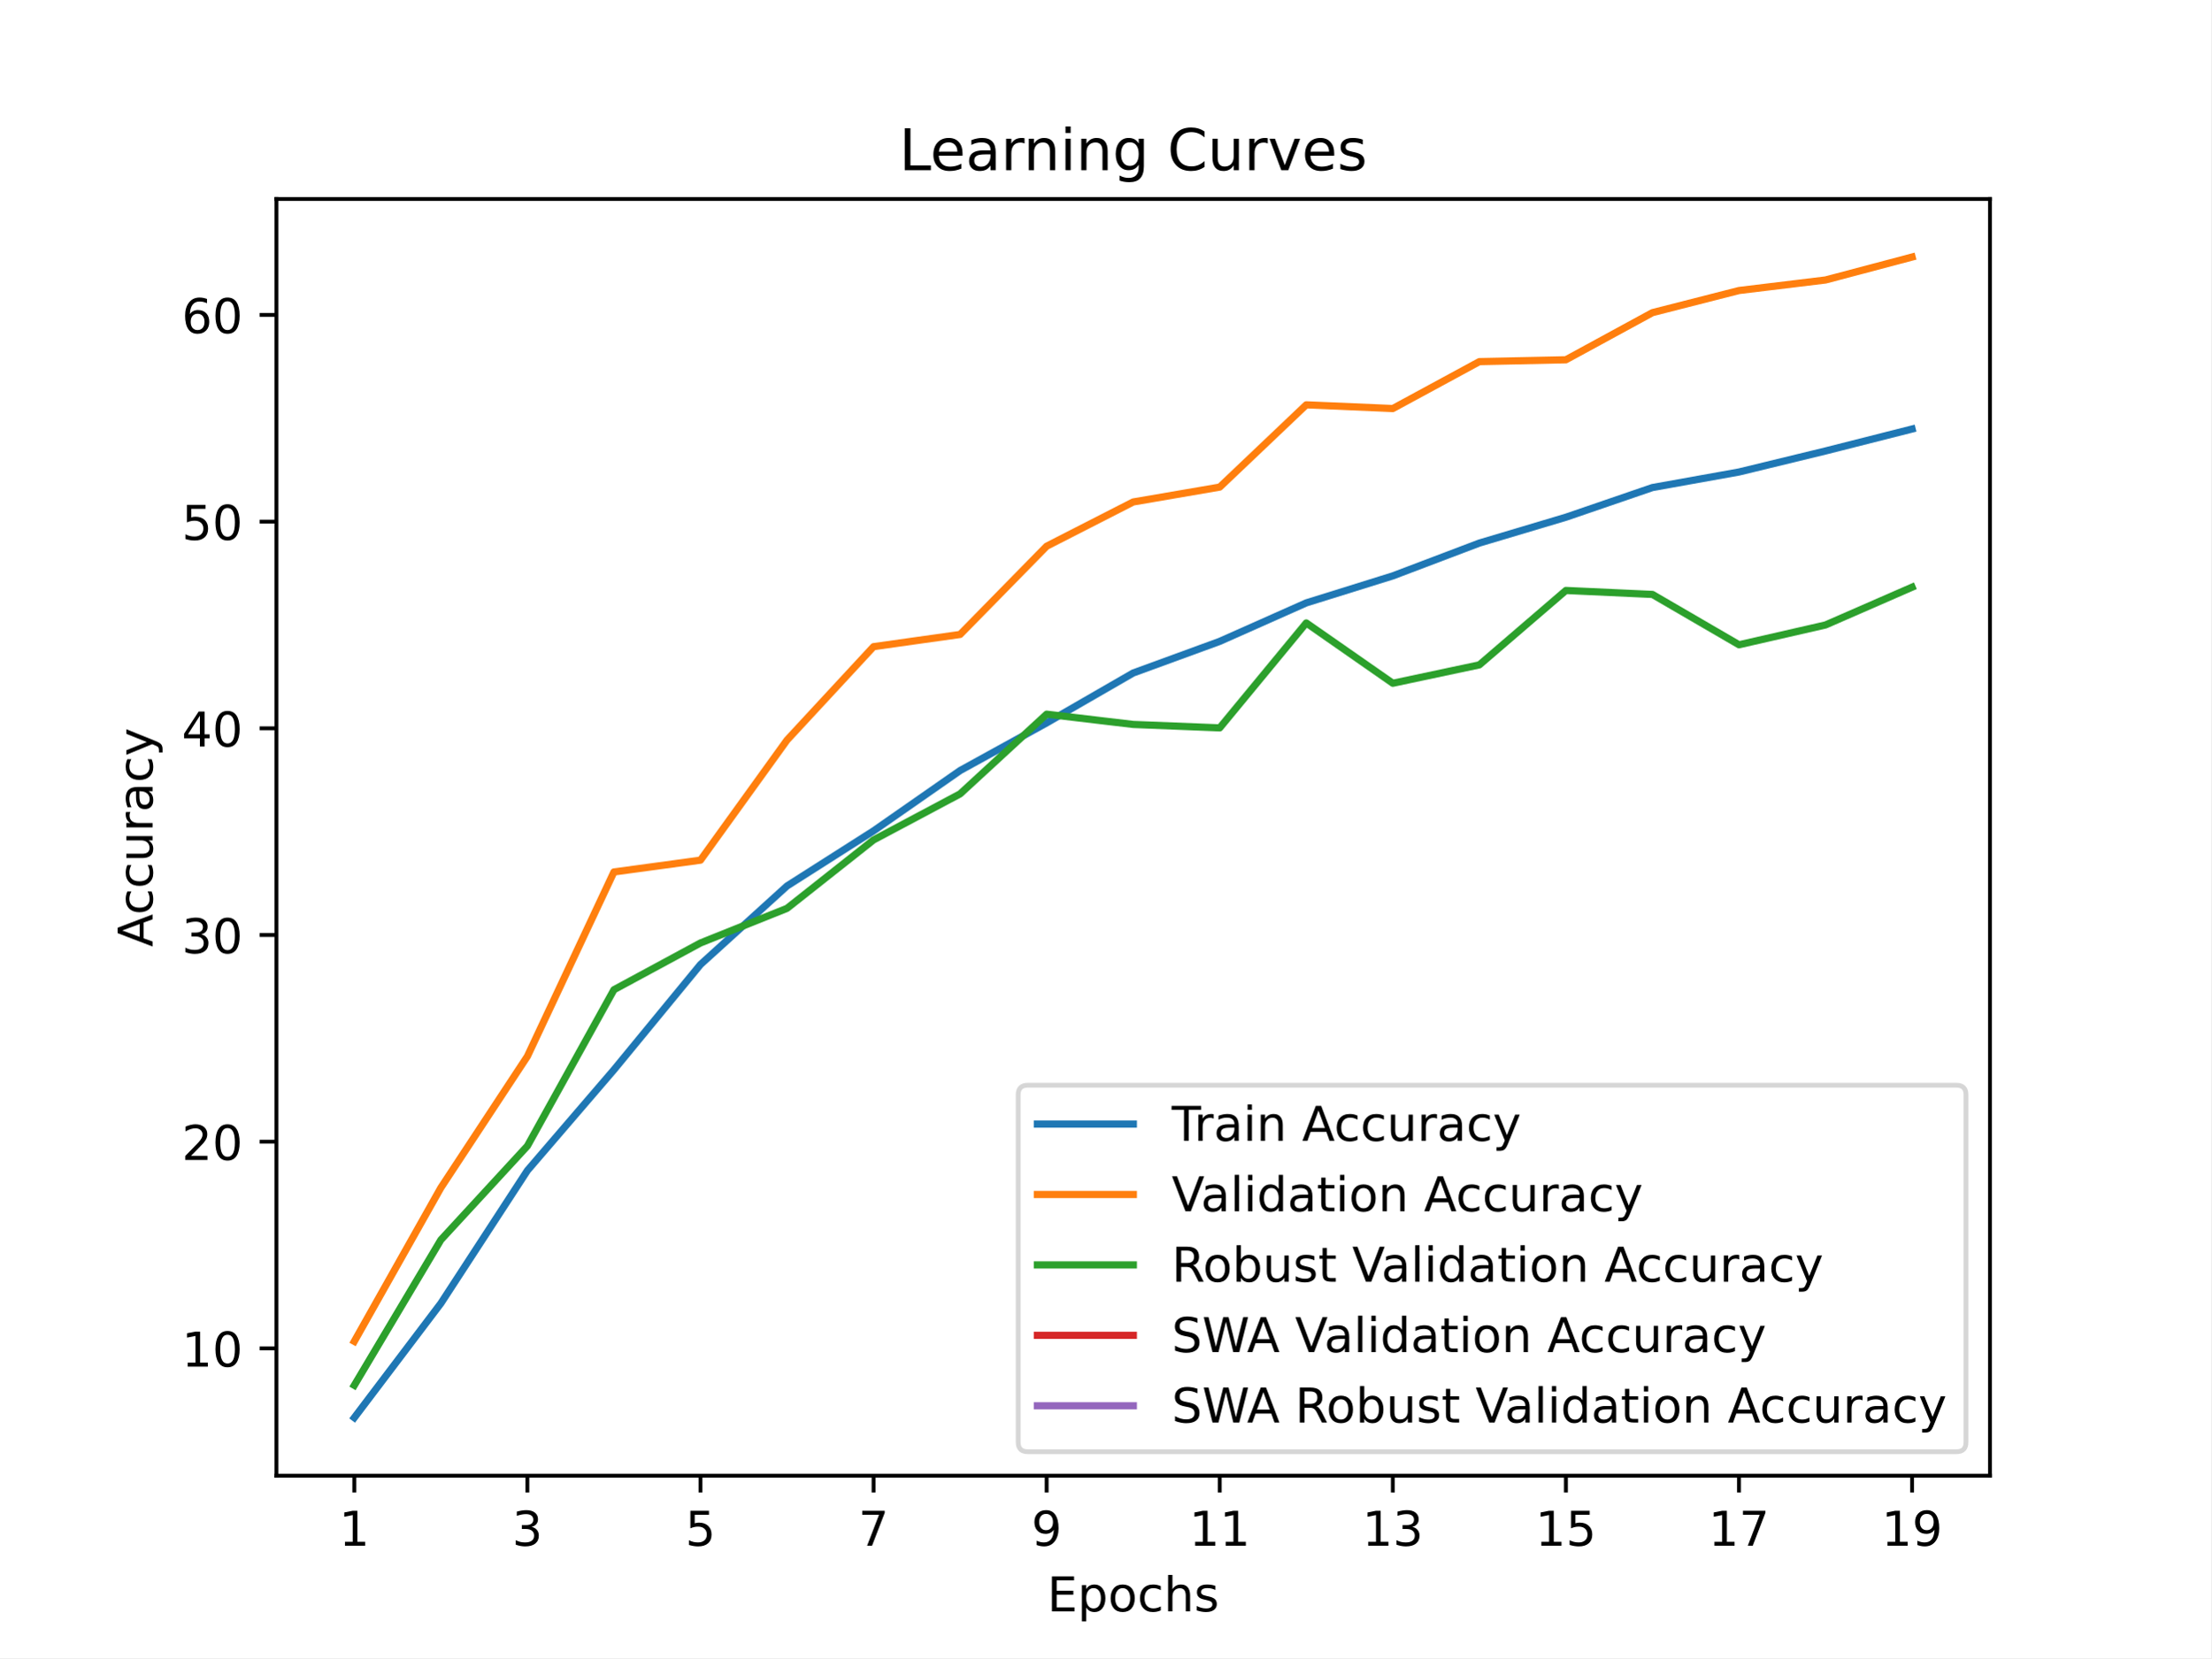
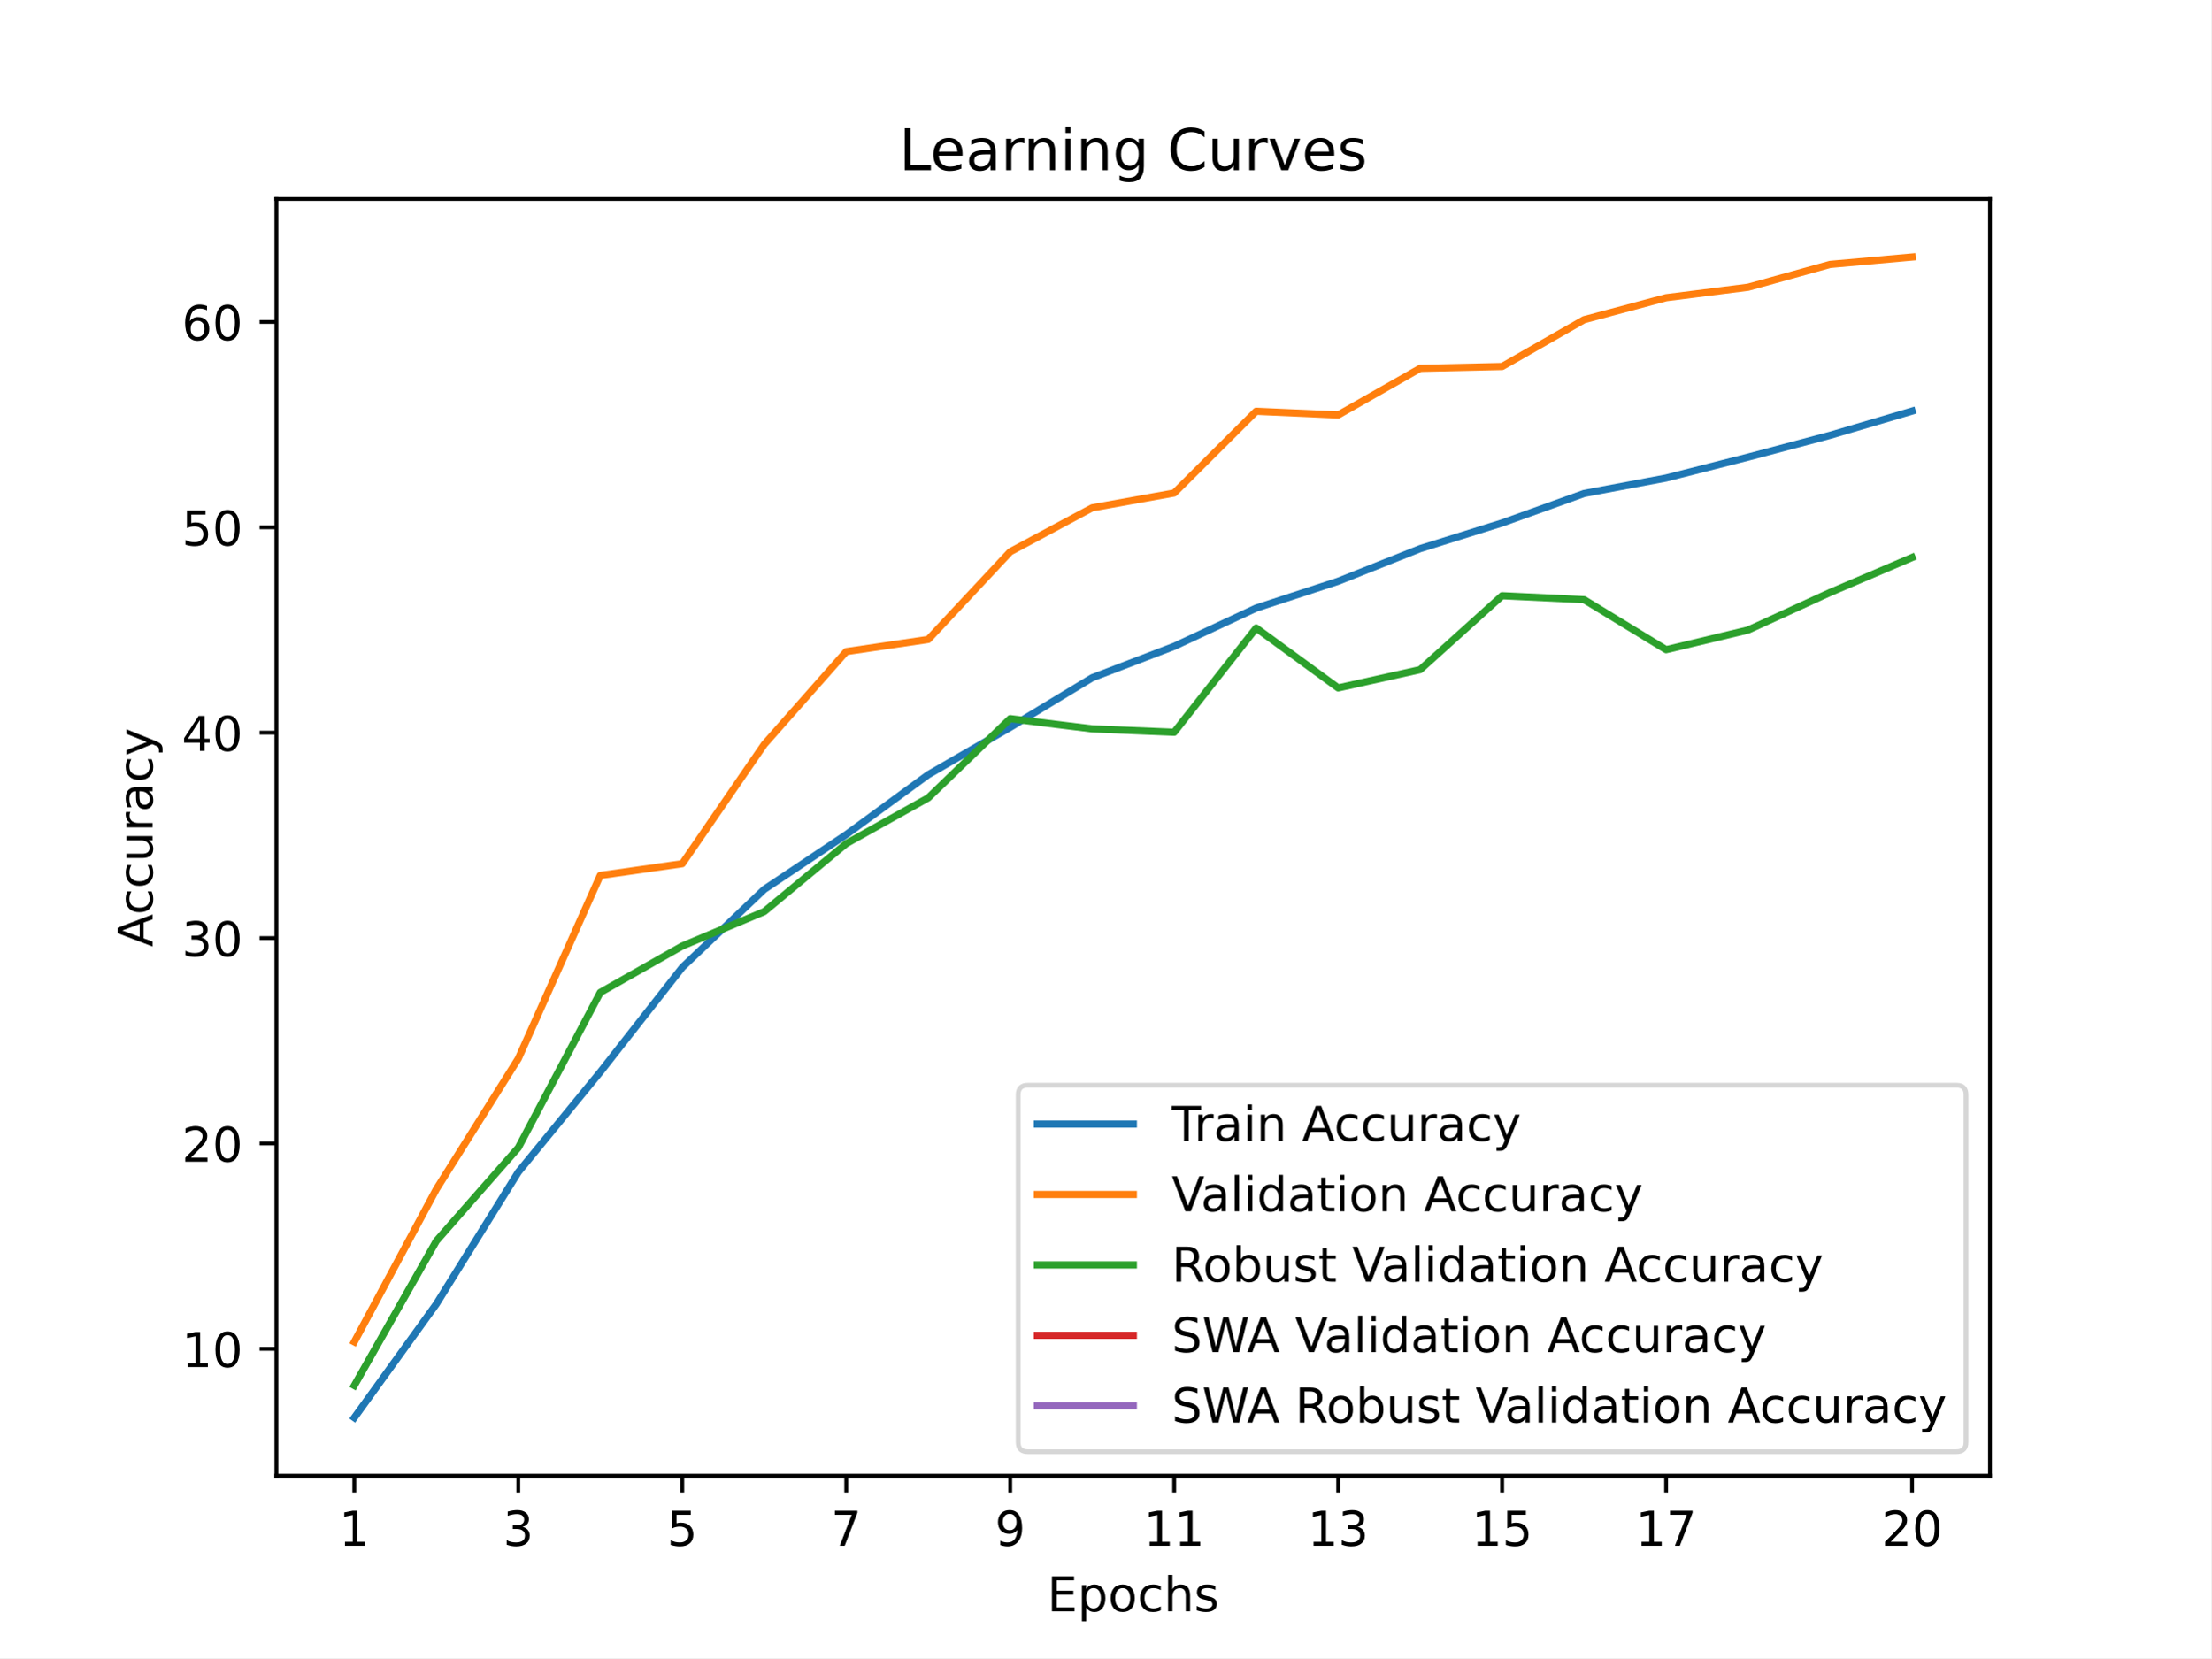
<svg xmlns="http://www.w3.org/2000/svg" xmlns:xlink="http://www.w3.org/1999/xlink" width="460.8pt" height="345.6pt" viewBox="0 0 460.8 345.6" version="1.1">
  <defs>
    <style type="text/css">*{stroke-linejoin: round; stroke-linecap: butt}</style>
  </defs>
  <g id="figure_1">
    <g id="patch_1">
      <path d="M 0 345.6  L 460.8 345.6  L 460.8 0  L 0 0  z " style="fill: #ffffff" />
    </g>
    <g id="axes_1">
      <g id="patch_2">
        <path d="M 57.6 307.584  L 414.72 307.584  L 414.72 41.472  L 57.6 41.472  z " style="fill: #ffffff" />
      </g>
      <g id="matplotlib.axis_1">
        <g id="xtick_1">
          <g id="line2d_1">
            <defs>
-               <path id="m636a321e21" d="M 0 0  L 0 3.5  " style="stroke: #000000; stroke-width: 0.8" />
-             </defs>
-             <g>
-               <use xlink:href="#m636a321e21" x="73.833" y="307.584" style="stroke: #000000; stroke-width: 0.8" />
+               <path id="m02544b06c8" d="M 0 0  L 0 3.5  " style="stroke: #000000; stroke-width: 0.8" />
+             </defs>
+             <g>
+               <use xlink:href="#m02544b06c8" x="73.833" y="307.584" style="stroke: #000000; stroke-width: 0.8" />
            </g>
          </g>
          <g id="text_1">
            <g transform="translate(70.65148 322.1824) scale(0.1 -0.1)">
              <defs>
                <path id="DejaVuSans-31" d="M 794 531  L 1825 531  L 1825 4091  L 703 3866  L 703 4441  L 1819 4666  L 2450 4666  L 2450 531  L 3481 531  L 3481 0  L 794 0  L 794 531  z " transform="scale(0.015625)" />
              </defs>
              <use xlink:href="#DejaVuSans-31" />
            </g>
          </g>
        </g>
        <g id="xtick_2">
          <g id="line2d_2">
            <g>
-               <use xlink:href="#m636a321e21" x="109.905" y="307.584" style="stroke: #000000; stroke-width: 0.8" />
+               <use xlink:href="#m02544b06c8" x="108.007" y="307.584" style="stroke: #000000; stroke-width: 0.8" />
            </g>
          </g>
          <g id="text_2">
-             <g transform="translate(106.7242 322.1824) scale(0.1 -0.1)">
+             <g transform="translate(104.8256 322.1824) scale(0.1 -0.1)">
              <defs>
                <path id="DejaVuSans-33" d="M 2597 2516  Q 3050 2419 3304 2112  Q 3559 1806 3559 1356  Q 3559 666 3084 287  Q 2609 -91 1734 -91  Q 1441 -91 1130 -33  Q 819 25 488 141  L 488 750  Q 750 597 1062 519  Q 1375 441 1716 441  Q 2309 441 2620 675  Q 2931 909 2931 1356  Q 2931 1769 2642 2001  Q 2353 2234 1838 2234  L 1294 2234  L 1294 2753  L 1863 2753  Q 2328 2753 2575 2939  Q 2822 3125 2822 3475  Q 2822 3834 2567 4026  Q 2313 4219 1838 4219  Q 1578 4219 1281 4162  Q 984 4106 628 3988  L 628 4550  Q 988 4650 1302 4700  Q 1616 4750 1894 4750  Q 2613 4750 3031 4423  Q 3450 4097 3450 3541  Q 3450 3153 3228 2886  Q 3006 2619 2597 2516  z " transform="scale(0.015625)" />
              </defs>
              <use xlink:href="#DejaVuSans-33" />
            </g>
          </g>
        </g>
        <g id="xtick_3">
          <g id="line2d_3">
            <g>
-               <use xlink:href="#m636a321e21" x="145.978" y="307.584" style="stroke: #000000; stroke-width: 0.8" />
+               <use xlink:href="#m02544b06c8" x="142.181" y="307.584" style="stroke: #000000; stroke-width: 0.8" />
            </g>
          </g>
          <g id="text_3">
-             <g transform="translate(142.7969 322.1824) scale(0.1 -0.1)">
+             <g transform="translate(138.9998 322.1824) scale(0.1 -0.1)">
              <defs>
                <path id="DejaVuSans-35" d="M 691 4666  L 3169 4666  L 3169 4134  L 1269 4134  L 1269 2991  Q 1406 3038 1543 3061  Q 1681 3084 1819 3084  Q 2600 3084 3056 2656  Q 3513 2228 3513 1497  Q 3513 744 3044 326  Q 2575 -91 1722 -91  Q 1428 -91 1123 -41  Q 819 9 494 109  L 494 744  Q 775 591 1075 516  Q 1375 441 1709 441  Q 2250 441 2565 725  Q 2881 1009 2881 1497  Q 2881 1984 2565 2268  Q 2250 2553 1709 2553  Q 1456 2553 1204 2497  Q 953 2441 691 2322  L 691 4666  z " transform="scale(0.015625)" />
              </defs>
              <use xlink:href="#DejaVuSans-35" />
            </g>
          </g>
        </g>
        <g id="xtick_4">
          <g id="line2d_4">
            <g>
-               <use xlink:href="#m636a321e21" x="182.051" y="307.584" style="stroke: #000000; stroke-width: 0.8" />
+               <use xlink:href="#m02544b06c8" x="176.355" y="307.584" style="stroke: #000000; stroke-width: 0.8" />
            </g>
          </g>
          <g id="text_4">
-             <g transform="translate(178.8697 322.1824) scale(0.1 -0.1)">
+             <g transform="translate(173.174 322.1824) scale(0.1 -0.1)">
              <defs>
                <path id="DejaVuSans-37" d="M 525 4666  L 3525 4666  L 3525 4397  L 1831 0  L 1172 0  L 2766 4134  L 525 4134  L 525 4666  z " transform="scale(0.015625)" />
              </defs>
              <use xlink:href="#DejaVuSans-37" />
            </g>
          </g>
        </g>
        <g id="xtick_5">
          <g id="line2d_5">
            <g>
-               <use xlink:href="#m636a321e21" x="218.124" y="307.584" style="stroke: #000000; stroke-width: 0.8" />
+               <use xlink:href="#m02544b06c8" x="210.529" y="307.584" style="stroke: #000000; stroke-width: 0.8" />
            </g>
          </g>
          <g id="text_5">
-             <g transform="translate(214.9424 322.1824) scale(0.1 -0.1)">
+             <g transform="translate(207.3481 322.1824) scale(0.1 -0.1)">
              <defs>
                <path id="DejaVuSans-39" d="M 703 97  L 703 672  Q 941 559 1184 500  Q 1428 441 1663 441  Q 2288 441 2617 861  Q 2947 1281 2994 2138  Q 2813 1869 2534 1725  Q 2256 1581 1919 1581  Q 1219 1581 811 2004  Q 403 2428 403 3163  Q 403 3881 828 4315  Q 1253 4750 1959 4750  Q 2769 4750 3195 4129  Q 3622 3509 3622 2328  Q 3622 1225 3098 567  Q 2575 -91 1691 -91  Q 1453 -91 1209 -44  Q 966 3 703 97  z M 1959 2075  Q 2384 2075 2632 2365  Q 2881 2656 2881 3163  Q 2881 3666 2632 3958  Q 2384 4250 1959 4250  Q 1534 4250 1286 3958  Q 1038 3666 1038 3163  Q 1038 2656 1286 2365  Q 1534 2075 1959 2075  z " transform="scale(0.015625)" />
              </defs>
              <use xlink:href="#DejaVuSans-39" />
            </g>
          </g>
        </g>
        <g id="xtick_6">
          <g id="line2d_6">
            <g>
-               <use xlink:href="#m636a321e21" x="254.196" y="307.584" style="stroke: #000000; stroke-width: 0.8" />
+               <use xlink:href="#m02544b06c8" x="244.704" y="307.584" style="stroke: #000000; stroke-width: 0.8" />
            </g>
          </g>
          <g id="text_6">
-             <g transform="translate(247.8339 322.1824) scale(0.1 -0.1)">
+             <g transform="translate(238.341 322.1824) scale(0.1 -0.1)">
              <use xlink:href="#DejaVuSans-31" />
              <use xlink:href="#DejaVuSans-31" x="63.623" />
            </g>
          </g>
        </g>
        <g id="xtick_7">
          <g id="line2d_7">
            <g>
-               <use xlink:href="#m636a321e21" x="290.269" y="307.584" style="stroke: #000000; stroke-width: 0.8" />
+               <use xlink:href="#m02544b06c8" x="278.878" y="307.584" style="stroke: #000000; stroke-width: 0.8" />
            </g>
          </g>
          <g id="text_7">
-             <g transform="translate(283.9066 322.1824) scale(0.1 -0.1)">
+             <g transform="translate(272.5152 322.1824) scale(0.1 -0.1)">
              <use xlink:href="#DejaVuSans-31" />
              <use xlink:href="#DejaVuSans-33" x="63.623" />
            </g>
          </g>
        </g>
        <g id="xtick_8">
          <g id="line2d_8">
            <g>
-               <use xlink:href="#m636a321e21" x="326.342" y="307.584" style="stroke: #000000; stroke-width: 0.8" />
+               <use xlink:href="#m02544b06c8" x="313.052" y="307.584" style="stroke: #000000; stroke-width: 0.8" />
            </g>
          </g>
          <g id="text_8">
-             <g transform="translate(319.9793 322.1824) scale(0.1 -0.1)">
+             <g transform="translate(306.6894 322.1824) scale(0.1 -0.1)">
              <use xlink:href="#DejaVuSans-31" />
              <use xlink:href="#DejaVuSans-35" x="63.623" />
            </g>
          </g>
        </g>
        <g id="xtick_9">
          <g id="line2d_9">
            <g>
-               <use xlink:href="#m636a321e21" x="362.415" y="307.584" style="stroke: #000000; stroke-width: 0.8" />
+               <use xlink:href="#m02544b06c8" x="347.226" y="307.584" style="stroke: #000000; stroke-width: 0.8" />
            </g>
          </g>
          <g id="text_9">
-             <g transform="translate(356.052 322.1824) scale(0.1 -0.1)">
+             <g transform="translate(340.8635 322.1824) scale(0.1 -0.1)">
              <use xlink:href="#DejaVuSans-31" />
              <use xlink:href="#DejaVuSans-37" x="63.623" />
            </g>
          </g>
        </g>
        <g id="xtick_10">
          <g id="line2d_10">
            <g>
-               <use xlink:href="#m636a321e21" x="398.487" y="307.584" style="stroke: #000000; stroke-width: 0.8" />
+               <use xlink:href="#m02544b06c8" x="398.487" y="307.584" style="stroke: #000000; stroke-width: 0.8" />
            </g>
          </g>
          <g id="text_10">
            <g transform="translate(392.1248 322.1824) scale(0.1 -0.1)">
-               <use xlink:href="#DejaVuSans-31" />
-               <use xlink:href="#DejaVuSans-39" x="63.623" />
+               <defs>
+                 <path id="DejaVuSans-32" d="M 1228 531  L 3431 531  L 3431 0  L 469 0  L 469 531  Q 828 903 1448 1529  Q 2069 2156 2228 2338  Q 2531 2678 2651 2914  Q 2772 3150 2772 3378  Q 2772 3750 2511 3984  Q 2250 4219 1831 4219  Q 1534 4219 1204 4116  Q 875 4013 500 3803  L 500 4441  Q 881 4594 1212 4672  Q 1544 4750 1819 4750  Q 2544 4750 2975 4387  Q 3406 4025 3406 3419  Q 3406 3131 3298 2873  Q 3191 2616 2906 2266  Q 2828 2175 2409 1742  Q 1991 1309 1228 531  z " transform="scale(0.015625)" />
+                 <path id="DejaVuSans-30" d="M 2034 4250  Q 1547 4250 1301 3770  Q 1056 3291 1056 2328  Q 1056 1369 1301 889  Q 1547 409 2034 409  Q 2525 409 2770 889  Q 3016 1369 3016 2328  Q 3016 3291 2770 3770  Q 2525 4250 2034 4250  z M 2034 4750  Q 2819 4750 3233 4129  Q 3647 3509 3647 2328  Q 3647 1150 3233 529  Q 2819 -91 2034 -91  Q 1250 -91 836 529  Q 422 1150 422 2328  Q 422 3509 836 4129  Q 1250 4750 2034 4750  z " transform="scale(0.015625)" />
+               </defs>
+               <use xlink:href="#DejaVuSans-32" />
+               <use xlink:href="#DejaVuSans-30" x="63.623" />
            </g>
          </g>
        </g>
        <g id="text_11">
          <g transform="translate(218.2444 335.8606) scale(0.1 -0.1)">
            <defs>
              <path id="DejaVuSans-45" d="M 628 4666  L 3578 4666  L 3578 4134  L 1259 4134  L 1259 2753  L 3481 2753  L 3481 2222  L 1259 2222  L 1259 531  L 3634 531  L 3634 0  L 628 0  L 628 4666  z " transform="scale(0.015625)" />
              <path id="DejaVuSans-70" d="M 1159 525  L 1159 -1331  L 581 -1331  L 581 3500  L 1159 3500  L 1159 2969  Q 1341 3281 1617 3432  Q 1894 3584 2278 3584  Q 2916 3584 3314 3078  Q 3713 2572 3713 1747  Q 3713 922 3314 415  Q 2916 -91 2278 -91  Q 1894 -91 1617 61  Q 1341 213 1159 525  z M 3116 1747  Q 3116 2381 2855 2742  Q 2594 3103 2138 3103  Q 1681 3103 1420 2742  Q 1159 2381 1159 1747  Q 1159 1113 1420 752  Q 1681 391 2138 391  Q 2594 391 2855 752  Q 3116 1113 3116 1747  z " transform="scale(0.015625)" />
              <path id="DejaVuSans-6f" d="M 1959 3097  Q 1497 3097 1228 2736  Q 959 2375 959 1747  Q 959 1119 1226 758  Q 1494 397 1959 397  Q 2419 397 2687 759  Q 2956 1122 2956 1747  Q 2956 2369 2687 2733  Q 2419 3097 1959 3097  z M 1959 3584  Q 2709 3584 3137 3096  Q 3566 2609 3566 1747  Q 3566 888 3137 398  Q 2709 -91 1959 -91  Q 1206 -91 779 398  Q 353 888 353 1747  Q 353 2609 779 3096  Q 1206 3584 1959 3584  z " transform="scale(0.015625)" />
              <path id="DejaVuSans-63" d="M 3122 3366  L 3122 2828  Q 2878 2963 2633 3030  Q 2388 3097 2138 3097  Q 1578 3097 1268 2742  Q 959 2388 959 1747  Q 959 1106 1268 751  Q 1578 397 2138 397  Q 2388 397 2633 464  Q 2878 531 3122 666  L 3122 134  Q 2881 22 2623 -34  Q 2366 -91 2075 -91  Q 1284 -91 818 406  Q 353 903 353 1747  Q 353 2603 823 3093  Q 1294 3584 2113 3584  Q 2378 3584 2631 3529  Q 2884 3475 3122 3366  z " transform="scale(0.015625)" />
              <path id="DejaVuSans-68" d="M 3513 2113  L 3513 0  L 2938 0  L 2938 2094  Q 2938 2591 2744 2837  Q 2550 3084 2163 3084  Q 1697 3084 1428 2787  Q 1159 2491 1159 1978  L 1159 0  L 581 0  L 581 4863  L 1159 4863  L 1159 2956  Q 1366 3272 1645 3428  Q 1925 3584 2291 3584  Q 2894 3584 3203 3211  Q 3513 2838 3513 2113  z " transform="scale(0.015625)" />
              <path id="DejaVuSans-73" d="M 2834 3397  L 2834 2853  Q 2591 2978 2328 3040  Q 2066 3103 1784 3103  Q 1356 3103 1142 2972  Q 928 2841 928 2578  Q 928 2378 1081 2264  Q 1234 2150 1697 2047  L 1894 2003  Q 2506 1872 2764 1633  Q 3022 1394 3022 966  Q 3022 478 2636 193  Q 2250 -91 1575 -91  Q 1294 -91 989 -36  Q 684 19 347 128  L 347 722  Q 666 556 975 473  Q 1284 391 1588 391  Q 1994 391 2212 530  Q 2431 669 2431 922  Q 2431 1156 2273 1281  Q 2116 1406 1581 1522  L 1381 1569  Q 847 1681 609 1914  Q 372 2147 372 2553  Q 372 3047 722 3315  Q 1072 3584 1716 3584  Q 2034 3584 2315 3537  Q 2597 3491 2834 3397  z " transform="scale(0.015625)" />
            </defs>
            <use xlink:href="#DejaVuSans-45" />
            <use xlink:href="#DejaVuSans-70" x="63.184" />
            <use xlink:href="#DejaVuSans-6f" x="126.66" />
            <use xlink:href="#DejaVuSans-63" x="187.842" />
            <use xlink:href="#DejaVuSans-68" x="242.822" />
            <use xlink:href="#DejaVuSans-73" x="306.201" />
          </g>
        </g>
      </g>
      <g id="matplotlib.axis_2">
        <g id="ytick_1">
          <g id="line2d_11">
            <defs>
-               <path id="mcece05975a" d="M 0 0  L -3.5 0  " style="stroke: #000000; stroke-width: 0.8" />
-             </defs>
-             <g>
-               <use xlink:href="#mcece05975a" x="57.6" y="281.048" style="stroke: #000000; stroke-width: 0.8" />
+               <path id="m43680dedf2" d="M 0 0  L -3.5 0  " style="stroke: #000000; stroke-width: 0.8" />
+             </defs>
+             <g>
+               <use xlink:href="#m43680dedf2" x="57.6" y="281.14" style="stroke: #000000; stroke-width: 0.8" />
            </g>
          </g>
          <g id="text_12">
-             <g transform="translate(37.875 284.847) scale(0.1 -0.1)">
-               <defs>
-                 <path id="DejaVuSans-30" d="M 2034 4250  Q 1547 4250 1301 3770  Q 1056 3291 1056 2328  Q 1056 1369 1301 889  Q 1547 409 2034 409  Q 2525 409 2770 889  Q 3016 1369 3016 2328  Q 3016 3291 2770 3770  Q 2525 4250 2034 4250  z M 2034 4750  Q 2819 4750 3233 4129  Q 3647 3509 3647 2328  Q 3647 1150 3233 529  Q 2819 -91 2034 -91  Q 1250 -91 836 529  Q 422 1150 422 2328  Q 422 3509 836 4129  Q 1250 4750 2034 4750  z " transform="scale(0.015625)" />
-               </defs>
+             <g transform="translate(37.875 284.939) scale(0.1 -0.1)">
              <use xlink:href="#DejaVuSans-31" />
              <use xlink:href="#DejaVuSans-30" x="63.623" />
            </g>
          </g>
        </g>
        <g id="ytick_2">
          <g id="line2d_12">
            <g>
-               <use xlink:href="#mcece05975a" x="57.6" y="237.964" style="stroke: #000000; stroke-width: 0.8" />
+               <use xlink:href="#m43680dedf2" x="57.6" y="238.331" style="stroke: #000000; stroke-width: 0.8" />
            </g>
          </g>
          <g id="text_13">
-             <g transform="translate(37.875 241.7637) scale(0.1 -0.1)">
-               <defs>
-                 <path id="DejaVuSans-32" d="M 1228 531  L 3431 531  L 3431 0  L 469 0  L 469 531  Q 828 903 1448 1529  Q 2069 2156 2228 2338  Q 2531 2678 2651 2914  Q 2772 3150 2772 3378  Q 2772 3750 2511 3984  Q 2250 4219 1831 4219  Q 1534 4219 1204 4116  Q 875 4013 500 3803  L 500 4441  Q 881 4594 1212 4672  Q 1544 4750 1819 4750  Q 2544 4750 2975 4387  Q 3406 4025 3406 3419  Q 3406 3131 3298 2873  Q 3191 2616 2906 2266  Q 2828 2175 2409 1742  Q 1991 1309 1228 531  z " transform="scale(0.015625)" />
-               </defs>
+             <g transform="translate(37.875 242.1301) scale(0.1 -0.1)">
              <use xlink:href="#DejaVuSans-32" />
              <use xlink:href="#DejaVuSans-30" x="63.623" />
            </g>
          </g>
        </g>
        <g id="ytick_3">
          <g id="line2d_13">
            <g>
-               <use xlink:href="#mcece05975a" x="57.6" y="194.881" style="stroke: #000000; stroke-width: 0.8" />
+               <use xlink:href="#m43680dedf2" x="57.6" y="195.522" style="stroke: #000000; stroke-width: 0.8" />
            </g>
          </g>
          <g id="text_14">
-             <g transform="translate(37.875 198.6804) scale(0.1 -0.1)">
+             <g transform="translate(37.875 199.3213) scale(0.1 -0.1)">
              <use xlink:href="#DejaVuSans-33" />
              <use xlink:href="#DejaVuSans-30" x="63.623" />
            </g>
          </g>
        </g>
        <g id="ytick_4">
          <g id="line2d_14">
            <g>
-               <use xlink:href="#mcece05975a" x="57.6" y="151.798" style="stroke: #000000; stroke-width: 0.8" />
+               <use xlink:href="#m43680dedf2" x="57.6" y="152.713" style="stroke: #000000; stroke-width: 0.8" />
            </g>
          </g>
          <g id="text_15">
-             <g transform="translate(37.875 155.5971) scale(0.1 -0.1)">
+             <g transform="translate(37.875 156.5125) scale(0.1 -0.1)">
              <defs>
                <path id="DejaVuSans-34" d="M 2419 4116  L 825 1625  L 2419 1625  L 2419 4116  z M 2253 4666  L 3047 4666  L 3047 1625  L 3713 1625  L 3713 1100  L 3047 1100  L 3047 0  L 2419 0  L 2419 1100  L 313 1100  L 313 1709  L 2253 4666  z " transform="scale(0.015625)" />
              </defs>
              <use xlink:href="#DejaVuSans-34" />
              <use xlink:href="#DejaVuSans-30" x="63.623" />
            </g>
          </g>
        </g>
        <g id="ytick_5">
          <g id="line2d_15">
            <g>
-               <use xlink:href="#mcece05975a" x="57.6" y="108.715" style="stroke: #000000; stroke-width: 0.8" />
+               <use xlink:href="#m43680dedf2" x="57.6" y="109.904" style="stroke: #000000; stroke-width: 0.8" />
            </g>
          </g>
          <g id="text_16">
-             <g transform="translate(37.875 112.5138) scale(0.1 -0.1)">
+             <g transform="translate(37.875 113.7036) scale(0.1 -0.1)">
              <use xlink:href="#DejaVuSans-35" />
              <use xlink:href="#DejaVuSans-30" x="63.623" />
            </g>
          </g>
        </g>
        <g id="ytick_6">
          <g id="line2d_16">
            <g>
-               <use xlink:href="#mcece05975a" x="57.6" y="65.631" style="stroke: #000000; stroke-width: 0.8" />
+               <use xlink:href="#m43680dedf2" x="57.6" y="67.096" style="stroke: #000000; stroke-width: 0.8" />
            </g>
          </g>
          <g id="text_17">
-             <g transform="translate(37.875 69.43054) scale(0.1 -0.1)">
+             <g transform="translate(37.875 70.89481) scale(0.1 -0.1)">
              <defs>
                <path id="DejaVuSans-36" d="M 2113 2584  Q 1688 2584 1439 2293  Q 1191 2003 1191 1497  Q 1191 994 1439 701  Q 1688 409 2113 409  Q 2538 409 2786 701  Q 3034 994 3034 1497  Q 3034 2003 2786 2293  Q 2538 2584 2113 2584  z M 3366 4563  L 3366 3988  Q 3128 4100 2886 4159  Q 2644 4219 2406 4219  Q 1781 4219 1451 3797  Q 1122 3375 1075 2522  Q 1259 2794 1537 2939  Q 1816 3084 2150 3084  Q 2853 3084 3261 2657  Q 3669 2231 3669 1497  Q 3669 778 3244 343  Q 2819 -91 2113 -91  Q 1303 -91 875 529  Q 447 1150 447 2328  Q 447 3434 972 4092  Q 1497 4750 2381 4750  Q 2619 4750 2861 4703  Q 3103 4656 3366 4563  z " transform="scale(0.015625)" />
              </defs>
              <use xlink:href="#DejaVuSans-36" />
              <use xlink:href="#DejaVuSans-30" x="63.623" />
            </g>
          </g>
        </g>
        <g id="text_18">
          <g transform="translate(31.79531 197.3561) rotate(-90) scale(0.1 -0.1)">
            <defs>
              <path id="DejaVuSans-41" d="M 2188 4044  L 1331 1722  L 3047 1722  L 2188 4044  z M 1831 4666  L 2547 4666  L 4325 0  L 3669 0  L 3244 1197  L 1141 1197  L 716 0  L 50 0  L 1831 4666  z " transform="scale(0.015625)" />
              <path id="DejaVuSans-75" d="M 544 1381  L 544 3500  L 1119 3500  L 1119 1403  Q 1119 906 1312 657  Q 1506 409 1894 409  Q 2359 409 2629 706  Q 2900 1003 2900 1516  L 2900 3500  L 3475 3500  L 3475 0  L 2900 0  L 2900 538  Q 2691 219 2414 64  Q 2138 -91 1772 -91  Q 1169 -91 856 284  Q 544 659 544 1381  z M 1991 3584  L 1991 3584  z " transform="scale(0.015625)" />
              <path id="DejaVuSans-72" d="M 2631 2963  Q 2534 3019 2420 3045  Q 2306 3072 2169 3072  Q 1681 3072 1420 2755  Q 1159 2438 1159 1844  L 1159 0  L 581 0  L 581 3500  L 1159 3500  L 1159 2956  Q 1341 3275 1631 3429  Q 1922 3584 2338 3584  Q 2397 3584 2469 3576  Q 2541 3569 2628 3553  L 2631 2963  z " transform="scale(0.015625)" />
              <path id="DejaVuSans-61" d="M 2194 1759  Q 1497 1759 1228 1600  Q 959 1441 959 1056  Q 959 750 1161 570  Q 1363 391 1709 391  Q 2188 391 2477 730  Q 2766 1069 2766 1631  L 2766 1759  L 2194 1759  z M 3341 1997  L 3341 0  L 2766 0  L 2766 531  Q 2569 213 2275 61  Q 1981 -91 1556 -91  Q 1019 -91 701 211  Q 384 513 384 1019  Q 384 1609 779 1909  Q 1175 2209 1959 2209  L 2766 2209  L 2766 2266  Q 2766 2663 2505 2880  Q 2244 3097 1772 3097  Q 1472 3097 1187 3025  Q 903 2953 641 2809  L 641 3341  Q 956 3463 1253 3523  Q 1550 3584 1831 3584  Q 2591 3584 2966 3190  Q 3341 2797 3341 1997  z " transform="scale(0.015625)" />
              <path id="DejaVuSans-79" d="M 2059 -325  Q 1816 -950 1584 -1140  Q 1353 -1331 966 -1331  L 506 -1331  L 506 -850  L 844 -850  Q 1081 -850 1212 -737  Q 1344 -625 1503 -206  L 1606 56  L 191 3500  L 800 3500  L 1894 763  L 2988 3500  L 3597 3500  L 2059 -325  z " transform="scale(0.015625)" />
            </defs>
            <use xlink:href="#DejaVuSans-41" />
            <use xlink:href="#DejaVuSans-63" x="66.658" />
            <use xlink:href="#DejaVuSans-63" x="121.639" />
            <use xlink:href="#DejaVuSans-75" x="176.619" />
            <use xlink:href="#DejaVuSans-72" x="239.998" />
            <use xlink:href="#DejaVuSans-61" x="281.111" />
            <use xlink:href="#DejaVuSans-63" x="342.391" />
            <use xlink:href="#DejaVuSans-79" x="397.371" />
          </g>
        </g>
      </g>
      <g id="line2d_17">
-         <path d="M 73.833 295.488  L 91.869 271.662  L 109.905 243.976  L 127.942 222.976  L 145.978 201.037  L 164.015 184.665  L 182.051 173.178  L 200.087 160.606  L 218.124 150.671  L 236.16 140.27  L 254.196 133.678  L 272.233 125.656  L 290.269 120.029  L 308.305 113.187  L 326.342 107.801  L 344.378 101.614  L 362.415 98.374  L 380.451 93.988  L 398.487 89.413  " clip-path="url(#p528b93398f)" style="fill: none; stroke: #1f77b4; stroke-width: 1.5; stroke-linecap: square" />
+         <path d="M 73.833 295.488  L 90.92 271.814  L 108.007 244.304  L 125.094 223.438  L 142.181 201.639  L 159.268 185.371  L 176.355 173.958  L 193.442 161.466  L 210.529 151.593  L 227.616 141.259  L 244.704 134.709  L 261.791 126.738  L 278.878 121.146  L 295.965 114.348  L 313.052 108.997  L 330.139 102.849  L 347.226 99.63  L 364.313 95.272  L 381.4 90.725  L 398.487 85.674  " clip-path="url(#p25b30213b0)" style="fill: none; stroke: #1f77b4; stroke-width: 1.5; stroke-linecap: square" />
      </g>
      <g id="line2d_18">
-         <path d="M 73.833 279.583  L 91.869 247.572  L 109.905 220.171  L 127.942 181.741  L 145.978 179.285  L 164.015 154.254  L 182.051 134.78  L 200.087 132.238  L 218.124 113.842  L 236.16 104.622  L 254.196 101.52  L 272.233 84.373  L 290.269 85.148  L 308.305 75.368  L 326.342 74.98  L 344.378 65.157  L 362.415 60.547  L 380.451 58.35  L 398.487 53.568  " clip-path="url(#p528b93398f)" style="fill: none; stroke: #ff7f0e; stroke-width: 1.5; stroke-linecap: square" />
+         <path d="M 73.833 279.684  L 90.92 247.877  L 108.007 220.651  L 125.094 182.465  L 142.181 180.025  L 159.268 155.153  L 176.355 135.804  L 193.442 133.278  L 210.529 114.999  L 227.616 105.838  L 244.704 102.755  L 261.791 85.717  L 278.878 86.488  L 295.965 76.77  L 313.052 76.385  L 330.139 66.625  L 347.226 62.044  L 364.313 59.861  L 381.4 55.109  L 398.487 53.568  " clip-path="url(#p25b30213b0)" style="fill: none; stroke: #ff7f0e; stroke-width: 1.5; stroke-linecap: square" />
      </g>
      <g id="line2d_19">
-         <path d="M 73.833 288.743  L 91.869 258.436  L 109.905 238.856  L 127.942 206.291  L 145.978 196.545  L 164.015 189.325  L 182.051 175.063  L 200.087 165.466  L 218.124 148.856  L 236.16 150.996  L 254.196 151.709  L 272.233 129.84  L 290.269 142.409  L 308.305 138.576  L 326.342 123.066  L 344.378 123.898  L 362.415 134.386  L 380.451 130.256  L 398.487 122.382  " clip-path="url(#p528b93398f)" style="fill: none; stroke: #2ca02c; stroke-width: 1.5; stroke-linecap: square" />
+         <path d="M 73.833 288.786  L 90.92 258.672  L 108.007 239.217  L 125.094 206.859  L 142.181 197.175  L 159.268 190.001  L 176.355 175.83  L 193.442 166.294  L 210.529 149.79  L 227.616 151.916  L 244.704 152.625  L 261.791 130.896  L 278.878 143.384  L 295.965 139.575  L 313.052 124.164  L 330.139 124.991  L 347.226 135.413  L 364.313 131.309  L 381.4 123.485  L 398.487 116.193  " clip-path="url(#p25b30213b0)" style="fill: none; stroke: #2ca02c; stroke-width: 1.5; stroke-linecap: square" />
      </g>
      <g id="line2d_20">
-         <path clip-path="url(#p528b93398f)" style="fill: none; stroke: #d62728; stroke-width: 1.5; stroke-linecap: square" />
+         <path clip-path="url(#p25b30213b0)" style="fill: none; stroke: #d62728; stroke-width: 1.5; stroke-linecap: square" />
      </g>
      <g id="line2d_21">
-         <path clip-path="url(#p528b93398f)" style="fill: none; stroke: #9467bd; stroke-width: 1.5; stroke-linecap: square" />
+         <path clip-path="url(#p25b30213b0)" style="fill: none; stroke: #9467bd; stroke-width: 1.5; stroke-linecap: square" />
      </g>
      <g id="patch_3">
        <path d="M 57.6 307.584  L 57.6 41.472  " style="fill: none; stroke: #000000; stroke-width: 0.8; stroke-linejoin: miter; stroke-linecap: square" />
      </g>
      <g id="patch_4">
        <path d="M 414.72 307.584  L 414.72 41.472  " style="fill: none; stroke: #000000; stroke-width: 0.8; stroke-linejoin: miter; stroke-linecap: square" />
      </g>
      <g id="patch_5">
        <path d="M 57.6 307.584  L 414.72 307.584  " style="fill: none; stroke: #000000; stroke-width: 0.8; stroke-linejoin: miter; stroke-linecap: square" />
      </g>
      <g id="patch_6">
        <path d="M 57.6 41.472  L 414.72 41.472  " style="fill: none; stroke: #000000; stroke-width: 0.8; stroke-linejoin: miter; stroke-linecap: square" />
      </g>
      <g id="text_19">
        <g transform="translate(187.3762 35.472) scale(0.12 -0.12)">
          <defs>
            <path id="DejaVuSans-4c" d="M 628 4666  L 1259 4666  L 1259 531  L 3531 531  L 3531 0  L 628 0  L 628 4666  z " transform="scale(0.015625)" />
            <path id="DejaVuSans-65" d="M 3597 1894  L 3597 1613  L 953 1613  Q 991 1019 1311 708  Q 1631 397 2203 397  Q 2534 397 2845 478  Q 3156 559 3463 722  L 3463 178  Q 3153 47 2828 -22  Q 2503 -91 2169 -91  Q 1331 -91 842 396  Q 353 884 353 1716  Q 353 2575 817 3079  Q 1281 3584 2069 3584  Q 2775 3584 3186 3129  Q 3597 2675 3597 1894  z M 3022 2063  Q 3016 2534 2758 2815  Q 2500 3097 2075 3097  Q 1594 3097 1305 2825  Q 1016 2553 972 2059  L 3022 2063  z " transform="scale(0.015625)" />
            <path id="DejaVuSans-6e" d="M 3513 2113  L 3513 0  L 2938 0  L 2938 2094  Q 2938 2591 2744 2837  Q 2550 3084 2163 3084  Q 1697 3084 1428 2787  Q 1159 2491 1159 1978  L 1159 0  L 581 0  L 581 3500  L 1159 3500  L 1159 2956  Q 1366 3272 1645 3428  Q 1925 3584 2291 3584  Q 2894 3584 3203 3211  Q 3513 2838 3513 2113  z " transform="scale(0.015625)" />
            <path id="DejaVuSans-69" d="M 603 3500  L 1178 3500  L 1178 0  L 603 0  L 603 3500  z M 603 4863  L 1178 4863  L 1178 4134  L 603 4134  L 603 4863  z " transform="scale(0.015625)" />
            <path id="DejaVuSans-67" d="M 2906 1791  Q 2906 2416 2648 2759  Q 2391 3103 1925 3103  Q 1463 3103 1205 2759  Q 947 2416 947 1791  Q 947 1169 1205 825  Q 1463 481 1925 481  Q 2391 481 2648 825  Q 2906 1169 2906 1791  z M 3481 434  Q 3481 -459 3084 -895  Q 2688 -1331 1869 -1331  Q 1566 -1331 1297 -1286  Q 1028 -1241 775 -1147  L 775 -588  Q 1028 -725 1275 -790  Q 1522 -856 1778 -856  Q 2344 -856 2625 -561  Q 2906 -266 2906 331  L 2906 616  Q 2728 306 2450 153  Q 2172 0 1784 0  Q 1141 0 747 490  Q 353 981 353 1791  Q 353 2603 747 3093  Q 1141 3584 1784 3584  Q 2172 3584 2450 3431  Q 2728 3278 2906 2969  L 2906 3500  L 3481 3500  L 3481 434  z " transform="scale(0.015625)" />
            <path id="DejaVuSans-20" transform="scale(0.015625)" />
            <path id="DejaVuSans-43" d="M 4122 4306  L 4122 3641  Q 3803 3938 3442 4084  Q 3081 4231 2675 4231  Q 1875 4231 1450 3742  Q 1025 3253 1025 2328  Q 1025 1406 1450 917  Q 1875 428 2675 428  Q 3081 428 3442 575  Q 3803 722 4122 1019  L 4122 359  Q 3791 134 3420 21  Q 3050 -91 2638 -91  Q 1578 -91 968 557  Q 359 1206 359 2328  Q 359 3453 968 4101  Q 1578 4750 2638 4750  Q 3056 4750 3426 4639  Q 3797 4528 4122 4306  z " transform="scale(0.015625)" />
            <path id="DejaVuSans-76" d="M 191 3500  L 800 3500  L 1894 563  L 2988 3500  L 3597 3500  L 2284 0  L 1503 0  L 191 3500  z " transform="scale(0.015625)" />
          </defs>
          <use xlink:href="#DejaVuSans-4c" />
          <use xlink:href="#DejaVuSans-65" x="53.963" />
          <use xlink:href="#DejaVuSans-61" x="115.486" />
          <use xlink:href="#DejaVuSans-72" x="176.766" />
          <use xlink:href="#DejaVuSans-6e" x="216.129" />
          <use xlink:href="#DejaVuSans-69" x="279.508" />
          <use xlink:href="#DejaVuSans-6e" x="307.291" />
          <use xlink:href="#DejaVuSans-67" x="370.67" />
          <use xlink:href="#DejaVuSans-20" x="434.146" />
          <use xlink:href="#DejaVuSans-43" x="465.934" />
          <use xlink:href="#DejaVuSans-75" x="535.758" />
          <use xlink:href="#DejaVuSans-72" x="599.137" />
          <use xlink:href="#DejaVuSans-76" x="640.25" />
          <use xlink:href="#DejaVuSans-65" x="699.43" />
          <use xlink:href="#DejaVuSans-73" x="760.953" />
        </g>
      </g>
      <g id="legend_1">
        <g id="patch_7">
          <path d="M 214.189 302.584  L 407.72 302.584  Q 409.72 302.584 409.72 300.584  L 409.72 228.193  Q 409.72 226.193 407.72 226.193  L 214.189 226.193  Q 212.189 226.193 212.189 228.193  L 212.189 300.584  Q 212.189 302.584 214.189 302.584  z " style="fill: #ffffff; opacity: 0.8; stroke: #cccccc; stroke-linejoin: miter" />
        </g>
        <g id="line2d_22">
          <path d="M 216.189 234.292  L 226.189 234.292  L 236.189 234.292  " style="fill: none; stroke: #1f77b4; stroke-width: 1.5; stroke-linecap: square" />
        </g>
        <g id="text_20">
          <g transform="translate(244.1887 237.7918) scale(0.1 -0.1)">
            <defs>
              <path id="DejaVuSans-54" d="M -19 4666  L 3928 4666  L 3928 4134  L 2272 4134  L 2272 0  L 1638 0  L 1638 4134  L -19 4134  L -19 4666  z " transform="scale(0.015625)" />
            </defs>
            <use xlink:href="#DejaVuSans-54" />
            <use xlink:href="#DejaVuSans-72" x="46.334" />
            <use xlink:href="#DejaVuSans-61" x="87.447" />
            <use xlink:href="#DejaVuSans-69" x="148.727" />
            <use xlink:href="#DejaVuSans-6e" x="176.51" />
            <use xlink:href="#DejaVuSans-20" x="239.889" />
            <use xlink:href="#DejaVuSans-41" x="271.676" />
            <use xlink:href="#DejaVuSans-63" x="338.334" />
            <use xlink:href="#DejaVuSans-63" x="393.314" />
            <use xlink:href="#DejaVuSans-75" x="448.295" />
            <use xlink:href="#DejaVuSans-72" x="511.674" />
            <use xlink:href="#DejaVuSans-61" x="552.787" />
            <use xlink:href="#DejaVuSans-63" x="614.066" />
            <use xlink:href="#DejaVuSans-79" x="669.047" />
          </g>
        </g>
        <g id="line2d_23">
          <path d="M 216.189 248.97  L 226.189 248.97  L 236.189 248.97  " style="fill: none; stroke: #ff7f0e; stroke-width: 1.5; stroke-linecap: square" />
        </g>
        <g id="text_21">
          <g transform="translate(244.1887 252.4699) scale(0.1 -0.1)">
            <defs>
              <path id="DejaVuSans-56" d="M 1831 0  L 50 4666  L 709 4666  L 2188 738  L 3669 4666  L 4325 4666  L 2547 0  L 1831 0  z " transform="scale(0.015625)" />
              <path id="DejaVuSans-6c" d="M 603 4863  L 1178 4863  L 1178 0  L 603 0  L 603 4863  z " transform="scale(0.015625)" />
              <path id="DejaVuSans-64" d="M 2906 2969  L 2906 4863  L 3481 4863  L 3481 0  L 2906 0  L 2906 525  Q 2725 213 2448 61  Q 2172 -91 1784 -91  Q 1150 -91 751 415  Q 353 922 353 1747  Q 353 2572 751 3078  Q 1150 3584 1784 3584  Q 2172 3584 2448 3432  Q 2725 3281 2906 2969  z M 947 1747  Q 947 1113 1208 752  Q 1469 391 1925 391  Q 2381 391 2643 752  Q 2906 1113 2906 1747  Q 2906 2381 2643 2742  Q 2381 3103 1925 3103  Q 1469 3103 1208 2742  Q 947 2381 947 1747  z " transform="scale(0.015625)" />
              <path id="DejaVuSans-74" d="M 1172 4494  L 1172 3500  L 2356 3500  L 2356 3053  L 1172 3053  L 1172 1153  Q 1172 725 1289 603  Q 1406 481 1766 481  L 2356 481  L 2356 0  L 1766 0  Q 1100 0 847 248  Q 594 497 594 1153  L 594 3053  L 172 3053  L 172 3500  L 594 3500  L 594 4494  L 1172 4494  z " transform="scale(0.015625)" />
            </defs>
            <use xlink:href="#DejaVuSans-56" />
            <use xlink:href="#DejaVuSans-61" x="60.658" />
            <use xlink:href="#DejaVuSans-6c" x="121.938" />
            <use xlink:href="#DejaVuSans-69" x="149.721" />
            <use xlink:href="#DejaVuSans-64" x="177.504" />
            <use xlink:href="#DejaVuSans-61" x="240.98" />
            <use xlink:href="#DejaVuSans-74" x="302.26" />
            <use xlink:href="#DejaVuSans-69" x="341.469" />
            <use xlink:href="#DejaVuSans-6f" x="369.252" />
            <use xlink:href="#DejaVuSans-6e" x="430.434" />
            <use xlink:href="#DejaVuSans-20" x="493.812" />
            <use xlink:href="#DejaVuSans-41" x="525.6" />
            <use xlink:href="#DejaVuSans-63" x="592.258" />
            <use xlink:href="#DejaVuSans-63" x="647.238" />
            <use xlink:href="#DejaVuSans-75" x="702.219" />
            <use xlink:href="#DejaVuSans-72" x="765.598" />
            <use xlink:href="#DejaVuSans-61" x="806.711" />
            <use xlink:href="#DejaVuSans-63" x="867.99" />
            <use xlink:href="#DejaVuSans-79" x="922.971" />
          </g>
        </g>
        <g id="line2d_24">
          <path d="M 216.189 263.648  L 226.189 263.648  L 236.189 263.648  " style="fill: none; stroke: #2ca02c; stroke-width: 1.5; stroke-linecap: square" />
        </g>
        <g id="text_22">
          <g transform="translate(244.1887 267.1481) scale(0.1 -0.1)">
            <defs>
              <path id="DejaVuSans-52" d="M 2841 2188  Q 3044 2119 3236 1894  Q 3428 1669 3622 1275  L 4263 0  L 3584 0  L 2988 1197  Q 2756 1666 2539 1819  Q 2322 1972 1947 1972  L 1259 1972  L 1259 0  L 628 0  L 628 4666  L 2053 4666  Q 2853 4666 3247 4331  Q 3641 3997 3641 3322  Q 3641 2881 3436 2590  Q 3231 2300 2841 2188  z M 1259 4147  L 1259 2491  L 2053 2491  Q 2509 2491 2742 2702  Q 2975 2913 2975 3322  Q 2975 3731 2742 3939  Q 2509 4147 2053 4147  L 1259 4147  z " transform="scale(0.015625)" />
              <path id="DejaVuSans-62" d="M 3116 1747  Q 3116 2381 2855 2742  Q 2594 3103 2138 3103  Q 1681 3103 1420 2742  Q 1159 2381 1159 1747  Q 1159 1113 1420 752  Q 1681 391 2138 391  Q 2594 391 2855 752  Q 3116 1113 3116 1747  z M 1159 2969  Q 1341 3281 1617 3432  Q 1894 3584 2278 3584  Q 2916 3584 3314 3078  Q 3713 2572 3713 1747  Q 3713 922 3314 415  Q 2916 -91 2278 -91  Q 1894 -91 1617 61  Q 1341 213 1159 525  L 1159 0  L 581 0  L 581 4863  L 1159 4863  L 1159 2969  z " transform="scale(0.015625)" />
            </defs>
            <use xlink:href="#DejaVuSans-52" />
            <use xlink:href="#DejaVuSans-6f" x="64.982" />
            <use xlink:href="#DejaVuSans-62" x="126.164" />
            <use xlink:href="#DejaVuSans-75" x="189.641" />
            <use xlink:href="#DejaVuSans-73" x="253.02" />
            <use xlink:href="#DejaVuSans-74" x="305.119" />
            <use xlink:href="#DejaVuSans-20" x="344.328" />
            <use xlink:href="#DejaVuSans-56" x="376.115" />
            <use xlink:href="#DejaVuSans-61" x="436.773" />
            <use xlink:href="#DejaVuSans-6c" x="498.053" />
            <use xlink:href="#DejaVuSans-69" x="525.836" />
            <use xlink:href="#DejaVuSans-64" x="553.619" />
            <use xlink:href="#DejaVuSans-61" x="617.096" />
            <use xlink:href="#DejaVuSans-74" x="678.375" />
            <use xlink:href="#DejaVuSans-69" x="717.584" />
            <use xlink:href="#DejaVuSans-6f" x="745.367" />
            <use xlink:href="#DejaVuSans-6e" x="806.549" />
            <use xlink:href="#DejaVuSans-20" x="869.928" />
            <use xlink:href="#DejaVuSans-41" x="901.715" />
            <use xlink:href="#DejaVuSans-63" x="968.373" />
            <use xlink:href="#DejaVuSans-63" x="1023.354" />
            <use xlink:href="#DejaVuSans-75" x="1078.334" />
            <use xlink:href="#DejaVuSans-72" x="1141.713" />
            <use xlink:href="#DejaVuSans-61" x="1182.826" />
            <use xlink:href="#DejaVuSans-63" x="1244.105" />
            <use xlink:href="#DejaVuSans-79" x="1299.086" />
          </g>
        </g>
        <g id="line2d_25">
          <path d="M 216.189 278.326  L 226.189 278.326  L 236.189 278.326  " style="fill: none; stroke: #d62728; stroke-width: 1.5; stroke-linecap: square" />
        </g>
        <g id="text_23">
          <g transform="translate(244.1887 281.8262) scale(0.1 -0.1)">
            <defs>
              <path id="DejaVuSans-53" d="M 3425 4513  L 3425 3897  Q 3066 4069 2747 4153  Q 2428 4238 2131 4238  Q 1616 4238 1336 4038  Q 1056 3838 1056 3469  Q 1056 3159 1242 3001  Q 1428 2844 1947 2747  L 2328 2669  Q 3034 2534 3370 2195  Q 3706 1856 3706 1288  Q 3706 609 3251 259  Q 2797 -91 1919 -91  Q 1588 -91 1214 -16  Q 841 59 441 206  L 441 856  Q 825 641 1194 531  Q 1563 422 1919 422  Q 2459 422 2753 634  Q 3047 847 3047 1241  Q 3047 1584 2836 1778  Q 2625 1972 2144 2069  L 1759 2144  Q 1053 2284 737 2584  Q 422 2884 422 3419  Q 422 4038 858 4394  Q 1294 4750 2059 4750  Q 2388 4750 2728 4690  Q 3069 4631 3425 4513  z " transform="scale(0.015625)" />
              <path id="DejaVuSans-57" d="M 213 4666  L 850 4666  L 1831 722  L 2809 4666  L 3519 4666  L 4500 722  L 5478 4666  L 6119 4666  L 4947 0  L 4153 0  L 3169 4050  L 2175 0  L 1381 0  L 213 4666  z " transform="scale(0.015625)" />
            </defs>
            <use xlink:href="#DejaVuSans-53" />
            <use xlink:href="#DejaVuSans-57" x="63.477" />
            <use xlink:href="#DejaVuSans-41" x="156.854" />
            <use xlink:href="#DejaVuSans-20" x="225.262" />
            <use xlink:href="#DejaVuSans-56" x="257.049" />
            <use xlink:href="#DejaVuSans-61" x="317.707" />
            <use xlink:href="#DejaVuSans-6c" x="378.986" />
            <use xlink:href="#DejaVuSans-69" x="406.77" />
            <use xlink:href="#DejaVuSans-64" x="434.553" />
            <use xlink:href="#DejaVuSans-61" x="498.029" />
            <use xlink:href="#DejaVuSans-74" x="559.309" />
            <use xlink:href="#DejaVuSans-69" x="598.518" />
            <use xlink:href="#DejaVuSans-6f" x="626.301" />
            <use xlink:href="#DejaVuSans-6e" x="687.482" />
            <use xlink:href="#DejaVuSans-20" x="750.861" />
            <use xlink:href="#DejaVuSans-41" x="782.648" />
            <use xlink:href="#DejaVuSans-63" x="849.307" />
            <use xlink:href="#DejaVuSans-63" x="904.287" />
            <use xlink:href="#DejaVuSans-75" x="959.268" />
            <use xlink:href="#DejaVuSans-72" x="1022.646" />
            <use xlink:href="#DejaVuSans-61" x="1063.76" />
            <use xlink:href="#DejaVuSans-63" x="1125.039" />
            <use xlink:href="#DejaVuSans-79" x="1180.02" />
          </g>
        </g>
        <g id="line2d_26">
          <path d="M 216.189 293.004  L 226.189 293.004  L 236.189 293.004  " style="fill: none; stroke: #9467bd; stroke-width: 1.5; stroke-linecap: square" />
        </g>
        <g id="text_24">
          <g transform="translate(244.1887 296.5043) scale(0.1 -0.1)">
            <use xlink:href="#DejaVuSans-53" />
            <use xlink:href="#DejaVuSans-57" x="63.477" />
            <use xlink:href="#DejaVuSans-41" x="156.854" />
            <use xlink:href="#DejaVuSans-20" x="225.262" />
            <use xlink:href="#DejaVuSans-52" x="257.049" />
            <use xlink:href="#DejaVuSans-6f" x="322.031" />
            <use xlink:href="#DejaVuSans-62" x="383.213" />
            <use xlink:href="#DejaVuSans-75" x="446.689" />
            <use xlink:href="#DejaVuSans-73" x="510.068" />
            <use xlink:href="#DejaVuSans-74" x="562.168" />
            <use xlink:href="#DejaVuSans-20" x="601.377" />
            <use xlink:href="#DejaVuSans-56" x="633.164" />
            <use xlink:href="#DejaVuSans-61" x="693.822" />
            <use xlink:href="#DejaVuSans-6c" x="755.102" />
            <use xlink:href="#DejaVuSans-69" x="782.885" />
            <use xlink:href="#DejaVuSans-64" x="810.668" />
            <use xlink:href="#DejaVuSans-61" x="874.145" />
            <use xlink:href="#DejaVuSans-74" x="935.424" />
            <use xlink:href="#DejaVuSans-69" x="974.633" />
            <use xlink:href="#DejaVuSans-6f" x="1002.416" />
            <use xlink:href="#DejaVuSans-6e" x="1063.598" />
            <use xlink:href="#DejaVuSans-20" x="1126.977" />
            <use xlink:href="#DejaVuSans-41" x="1158.764" />
            <use xlink:href="#DejaVuSans-63" x="1225.422" />
            <use xlink:href="#DejaVuSans-63" x="1280.402" />
            <use xlink:href="#DejaVuSans-75" x="1335.383" />
            <use xlink:href="#DejaVuSans-72" x="1398.762" />
            <use xlink:href="#DejaVuSans-61" x="1439.875" />
            <use xlink:href="#DejaVuSans-63" x="1501.154" />
            <use xlink:href="#DejaVuSans-79" x="1556.135" />
          </g>
        </g>
      </g>
    </g>
  </g>
  <defs>
-     <clipPath id="p528b93398f">
+     <clipPath id="p25b30213b0">
      <rect x="57.6" y="41.472" width="357.12" height="266.112" />
    </clipPath>
  </defs>
</svg>
